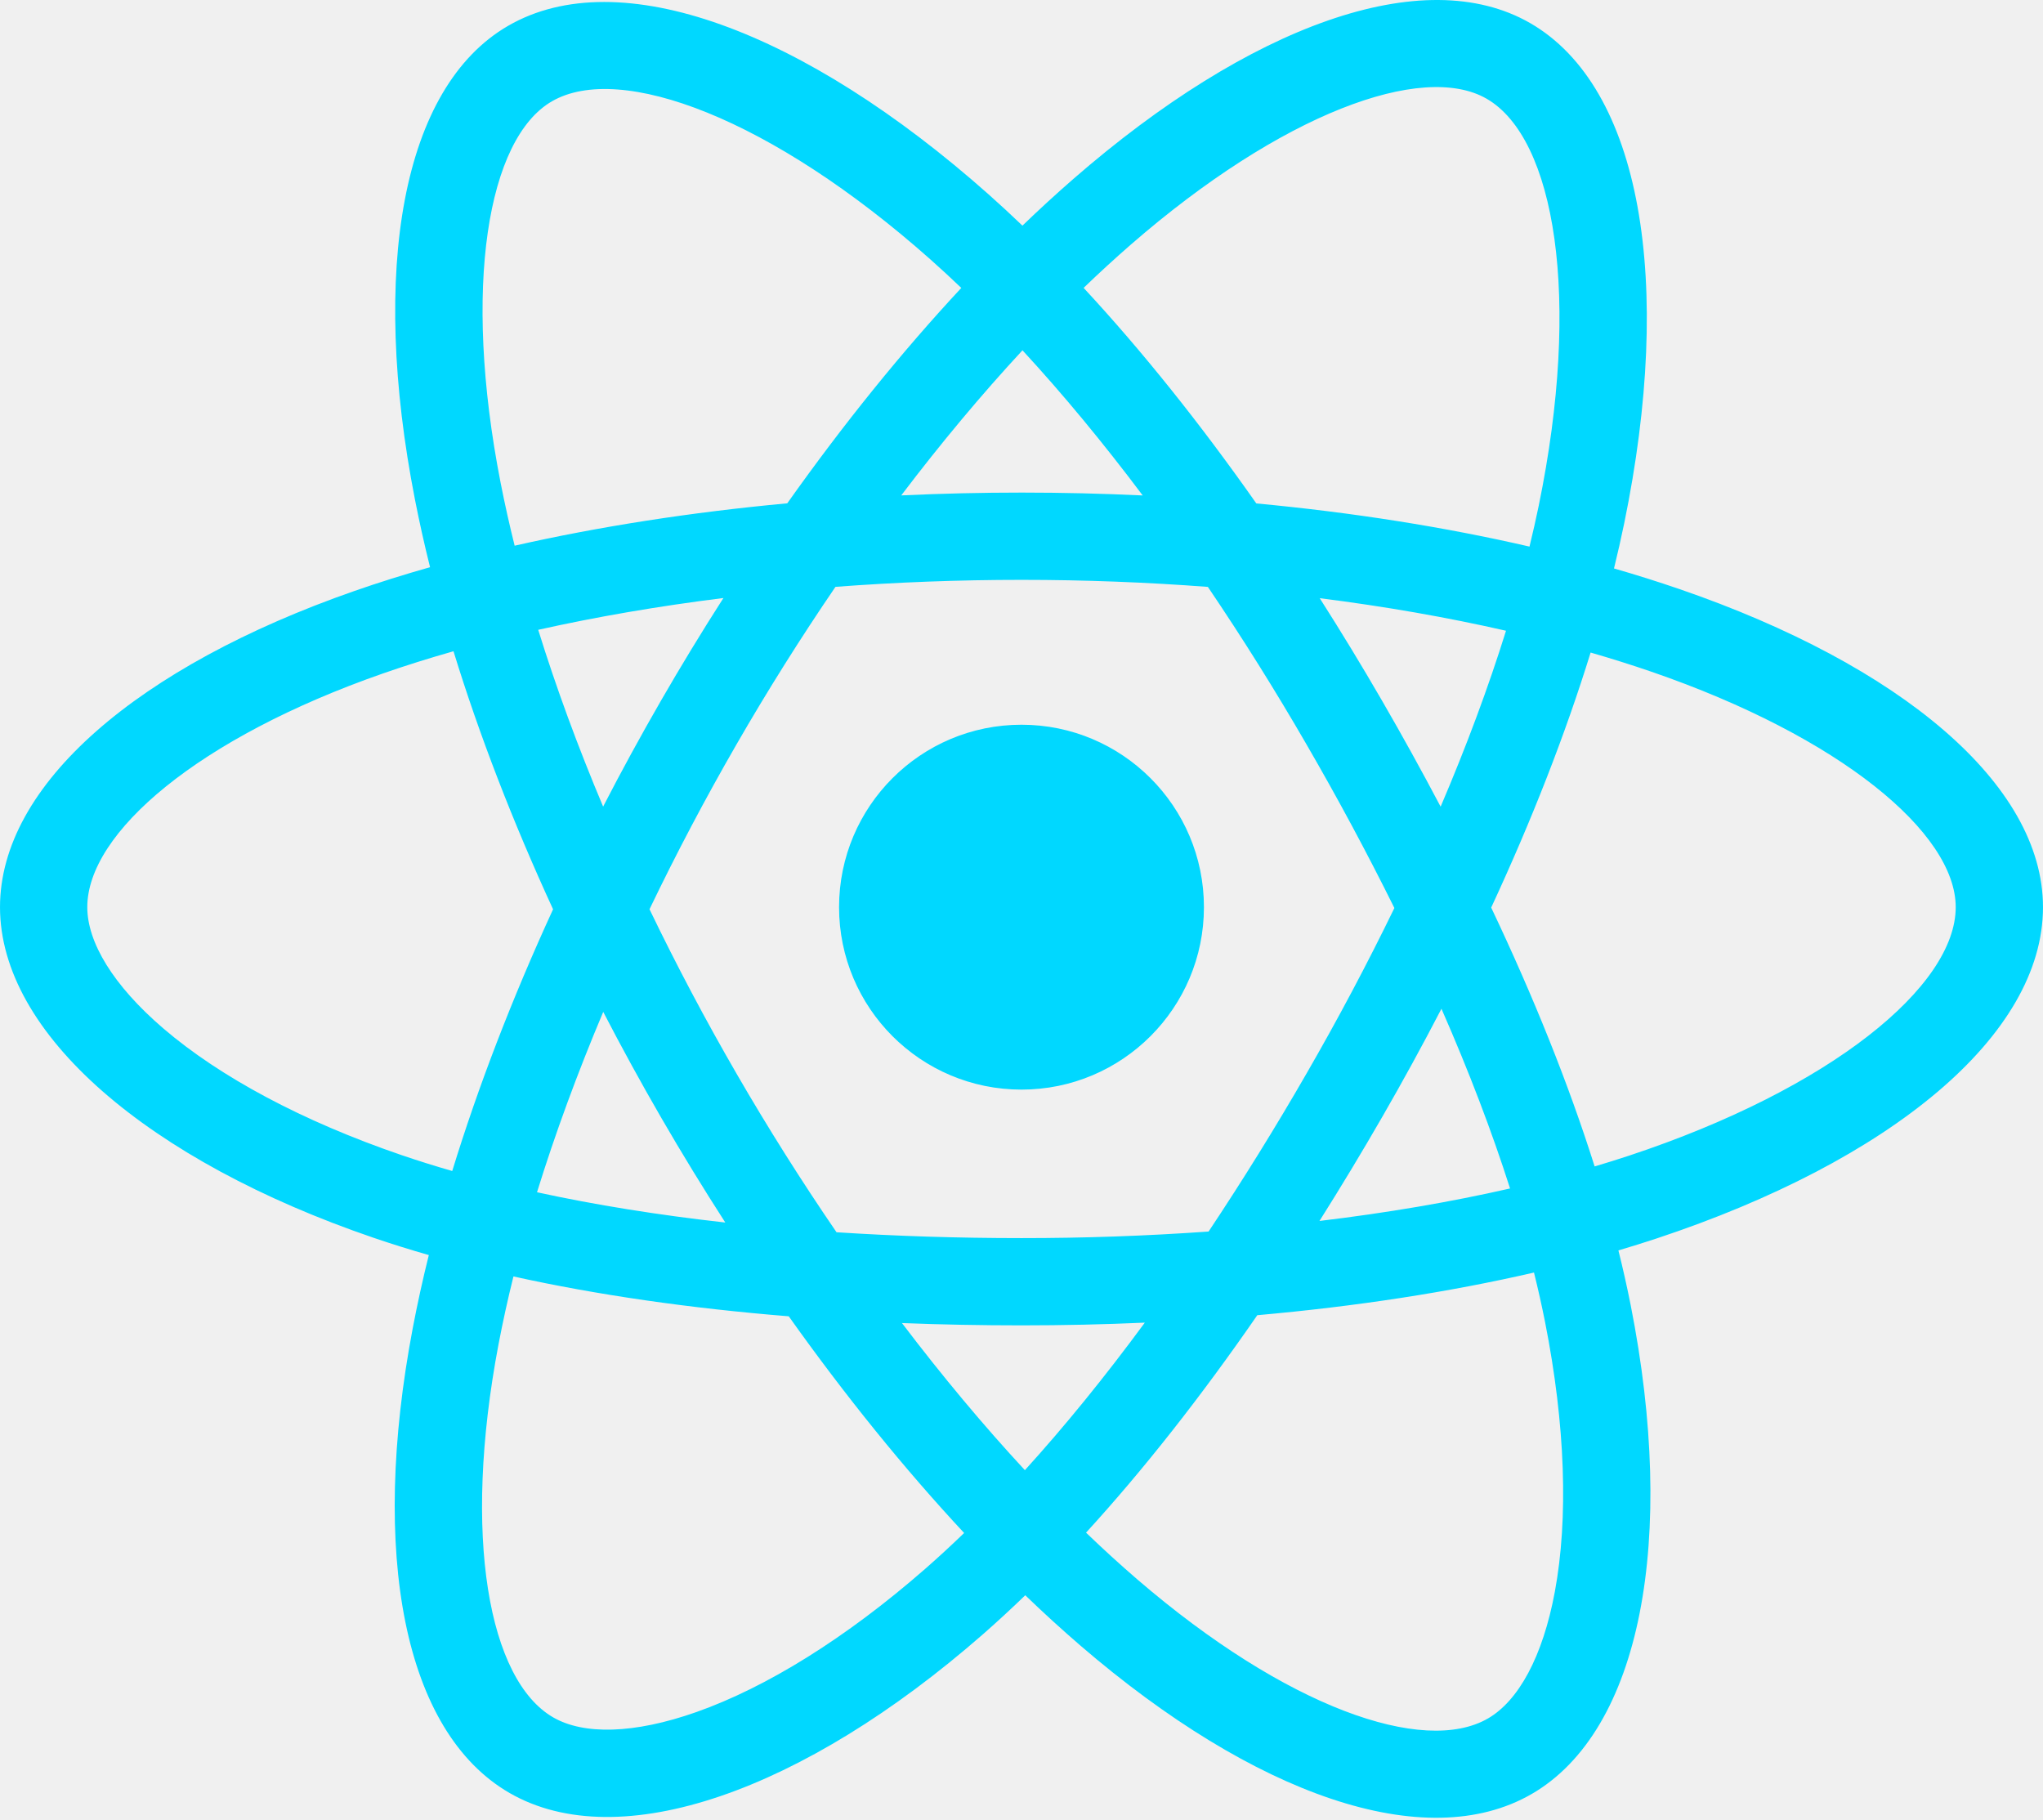
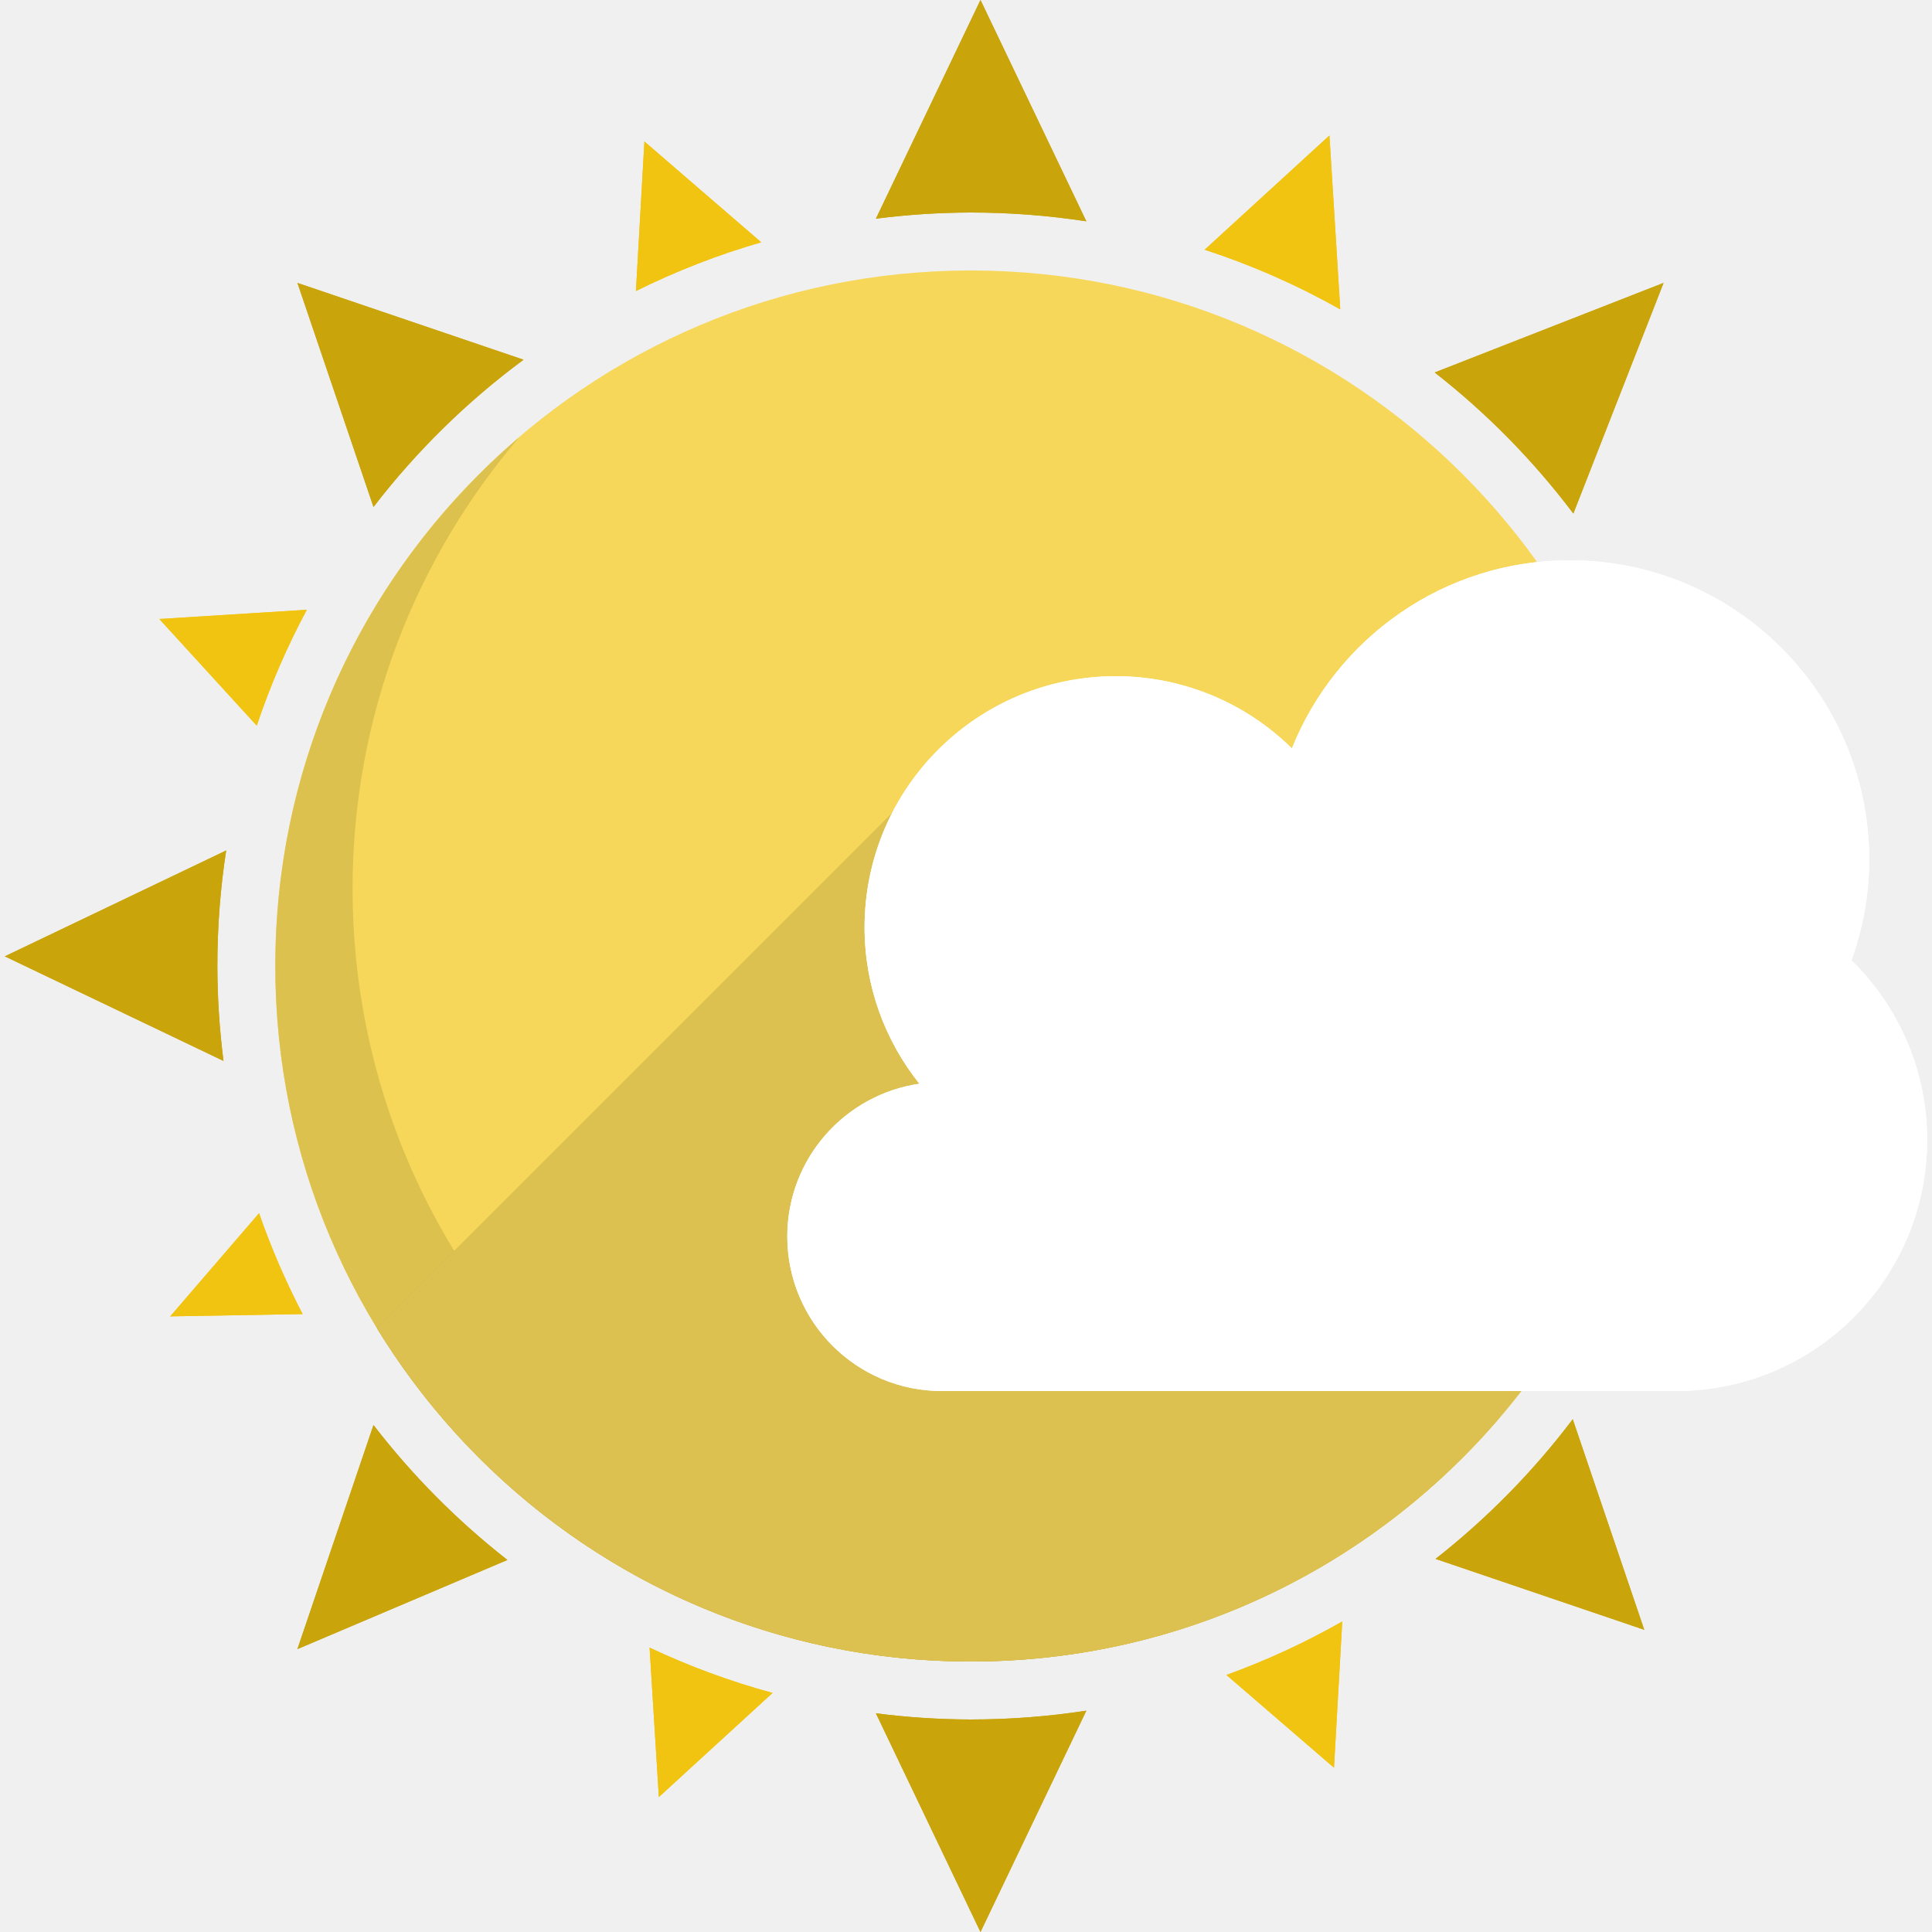
- <svg xmlns="http://www.w3.org/2000/svg" aria-hidden="true" role="img" class="iconify iconify--logos" width="35.93" height="32" preserveAspectRatio="xMidYMid meet" viewBox="0 0 256 228">
-   <path fill="#00D8FF" d="M210.483 73.824a171.49 171.49 0 0 0-8.24-2.597c.465-1.9.893-3.777 1.273-5.621c6.238-30.281 2.16-54.676-11.769-62.708c-13.355-7.7-35.196.329-57.254 19.526a171.23 171.23 0 0 0-6.375 5.848a155.866 155.866 0 0 0-4.241-3.917C100.759 3.829 77.587-4.822 63.673 3.233C50.33 10.957 46.379 33.89 51.995 62.588a170.974 170.974 0 0 0 1.892 8.48c-3.28.932-6.445 1.924-9.474 2.98C17.309 83.498 0 98.307 0 113.668c0 15.865 18.582 31.778 46.812 41.427a145.52 145.52 0 0 0 6.921 2.165a167.467 167.467 0 0 0-2.01 9.138c-5.354 28.2-1.173 50.591 12.134 58.266c13.744 7.926 36.812-.22 59.273-19.855a145.567 145.567 0 0 0 5.342-4.923a168.064 168.064 0 0 0 6.92 6.314c21.758 18.722 43.246 26.282 56.54 18.586c13.731-7.949 18.194-32.003 12.4-61.268a145.016 145.016 0 0 0-1.535-6.842c1.62-.48 3.21-.974 4.76-1.488c29.348-9.723 48.443-25.443 48.443-41.52c0-15.417-17.868-30.326-45.517-39.844Zm-6.365 70.984c-1.4.463-2.836.91-4.3 1.345c-3.24-10.257-7.612-21.163-12.963-32.432c5.106-11 9.31-21.767 12.459-31.957c2.619.758 5.16 1.557 7.61 2.4c23.69 8.156 38.14 20.213 38.14 29.504c0 9.896-15.606 22.743-40.946 31.14Zm-10.514 20.834c2.562 12.94 2.927 24.64 1.23 33.787c-1.524 8.219-4.59 13.698-8.382 15.893c-8.067 4.67-25.32-1.4-43.927-17.412a156.726 156.726 0 0 1-6.437-5.87c7.214-7.889 14.423-17.06 21.459-27.246c12.376-1.098 24.068-2.894 34.671-5.345a134.17 134.17 0 0 1 1.386 6.193ZM87.276 214.515c-7.882 2.783-14.16 2.863-17.955.675c-8.075-4.657-11.432-22.636-6.853-46.752a156.923 156.923 0 0 1 1.869-8.499c10.486 2.32 22.093 3.988 34.498 4.994c7.084 9.967 14.501 19.128 21.976 27.15a134.668 134.668 0 0 1-4.877 4.492c-9.933 8.682-19.886 14.842-28.658 17.94ZM50.35 144.747c-12.483-4.267-22.792-9.812-29.858-15.863c-6.35-5.437-9.555-10.836-9.555-15.216c0-9.322 13.897-21.212 37.076-29.293c2.813-.98 5.757-1.905 8.812-2.773c3.204 10.42 7.406 21.315 12.477 32.332c-5.137 11.18-9.399 22.249-12.634 32.792a134.718 134.718 0 0 1-6.318-1.979Zm12.378-84.26c-4.811-24.587-1.616-43.134 6.425-47.789c8.564-4.958 27.502 2.111 47.463 19.835a144.318 144.318 0 0 1 3.841 3.545c-7.438 7.987-14.787 17.08-21.808 26.988c-12.04 1.116-23.565 2.908-34.161 5.309a160.342 160.342 0 0 1-1.76-7.887Zm110.427 27.268a347.8 347.8 0 0 0-7.785-12.803c8.168 1.033 15.994 2.404 23.343 4.08c-2.206 7.072-4.956 14.465-8.193 22.045a381.151 381.151 0 0 0-7.365-13.322Zm-45.032-43.861c5.044 5.465 10.096 11.566 15.065 18.186a322.04 322.04 0 0 0-30.257-.006c4.974-6.559 10.069-12.652 15.192-18.18ZM82.802 87.83a323.167 323.167 0 0 0-7.227 13.238c-3.184-7.553-5.909-14.98-8.134-22.152c7.304-1.634 15.093-2.97 23.209-3.984a321.524 321.524 0 0 0-7.848 12.897Zm8.081 65.352c-8.385-.936-16.291-2.203-23.593-3.793c2.26-7.3 5.045-14.885 8.298-22.6a321.187 321.187 0 0 0 7.257 13.246c2.594 4.48 5.28 8.868 8.038 13.147Zm37.542 31.03c-5.184-5.592-10.354-11.779-15.403-18.433c4.902.192 9.899.29 14.978.29c5.218 0 10.376-.117 15.453-.343c-4.985 6.774-10.018 12.97-15.028 18.486Zm52.198-57.817c3.422 7.8 6.306 15.345 8.596 22.52c-7.422 1.694-15.436 3.058-23.88 4.071a382.417 382.417 0 0 0 7.859-13.026a347.403 347.403 0 0 0 7.425-13.565Zm-16.898 8.101a358.557 358.557 0 0 1-12.281 19.815a329.4 329.4 0 0 1-23.444.823c-7.967 0-15.716-.248-23.178-.732a310.202 310.202 0 0 1-12.513-19.846h.001a307.41 307.41 0 0 1-10.923-20.627a310.278 310.278 0 0 1 10.89-20.637l-.001.001a307.318 307.318 0 0 1 12.413-19.761c7.613-.576 15.42-.876 23.31-.876H128c7.926 0 15.743.303 23.354.883a329.357 329.357 0 0 1 12.335 19.695a358.489 358.489 0 0 1 11.036 20.54a329.472 329.472 0 0 1-11 20.722Zm22.56-122.124c8.572 4.944 11.906 24.881 6.52 51.026c-.344 1.668-.73 3.367-1.15 5.09c-10.622-2.452-22.155-4.275-34.23-5.408c-7.034-10.017-14.323-19.124-21.64-27.008a160.789 160.789 0 0 1 5.888-5.4c18.9-16.447 36.564-22.941 44.612-18.3ZM128 90.808c12.625 0 22.86 10.235 22.86 22.86s-10.235 22.86-22.86 22.86s-22.86-10.235-22.86-22.86s10.235-22.86 22.86-22.86Z" />
+ <svg xmlns="http://www.w3.org/2000/svg" xmlns:xlink="http://www.w3.org/1999/xlink" width="800px" height="800px" viewBox="-0.25 0 100 100">
+   <path fill="#CAA40B" d="M45.087 11.319A39.22 39.22 0 0 1 50 11c2.033 0 4.029.156 5.979.456L50.5 0l-5.413 11.319zM0 49.5l11.318 5.413A39.221 39.221 0 0 1 11 50c0-2.033.156-4.03.456-5.979L0 49.5zm19.082-23.26a39.189 39.189 0 0 1 7.766-7.621l-11.703-3.976 3.937 11.597zm62.104.34l4.67-11.937-11.846 4.636a39.282 39.282 0 0 1 7.176 7.301zm-7.133 54.108l10.803 3.669-3.701-10.897a39.325 39.325 0 0 1-7.102 7.228zM19.082 73.76l-3.938 11.597 10.869-4.614a39.39 39.39 0 0 1-6.931-6.983zm26.005 14.921L50.5 100l5.479-11.456c-1.95.3-3.946.456-5.979.456a39.22 39.22 0 0 1-4.913-.319z" />
+   <path fill="#CAA40B" d="M45.087 11.319A39.22 39.22 0 0 1 50 11c2.033 0 4.029.156 5.979.456L50.5 0l-5.413 11.319zM0 49.5l11.318 5.413A39.221 39.221 0 0 1 11 50c0-2.033.156-4.03.456-5.979L0 49.5zm19.082-23.26a39.189 39.189 0 0 1 7.766-7.621l-11.703-3.976 3.937 11.597zm62.104.34l4.67-11.937-11.846 4.636a39.282 39.282 0 0 1 7.176 7.301zm-7.133 54.108l10.803 3.669-3.701-10.897a39.325 39.325 0 0 1-7.102 7.228zM19.082 73.76l-3.938 11.597 10.869-4.614a39.39 39.39 0 0 1-6.931-6.983zm26.005 14.921L50.5 100l5.479-11.456c-1.95.3-3.946.456-5.979.456a39.22 39.22 0 0 1-4.913-.319z" />
+   <path fill="#F1C411" d="M33.104 7.324l-.438 7.739a38.623 38.623 0 0 1 6.484-2.522l-6.046-5.217zM13.039 37.559a38.697 38.697 0 0 1 2.591-5.997l-7.634.477 5.043 5.52zM68.561 7.014l-6.457 5.911a38.767 38.767 0 0 1 7.018 3.088l-.561-8.999zm-60 61.121l6.852-.12a38.847 38.847 0 0 1-2.254-5.22l-4.598 5.34zm25.291 24.879l5.885-5.388a38.709 38.709 0 0 1-6.365-2.346l.48 7.734zm34.945-1.518l.428-7.568a38.73 38.73 0 0 1-5.994 2.768l5.566 4.8z" />
+   <path fill="#F1C411" d="M33.104 7.324l-.438 7.739a38.623 38.623 0 0 1 6.484-2.522l-6.046-5.217zM13.039 37.559a38.697 38.697 0 0 1 2.591-5.997l-7.634.477 5.043 5.52zM68.561 7.014l-6.457 5.911a38.767 38.767 0 0 1 7.018 3.088l-.561-8.999zm-60 61.121l6.852-.12a38.847 38.847 0 0 1-2.254-5.22l-4.598 5.34zm25.291 24.879l5.885-5.388a38.709 38.709 0 0 1-6.365-2.346l.48 7.734zm34.945-1.518l.428-7.568a38.73 38.73 0 0 1-5.994 2.768l5.566 4.8z" />
+   <path fill="#F6D759" d="M50 14c19.882 0 36 16.117 36 36 0 19.882-16.118 36-36 36-19.883 0-36-16.118-36-36 0-19.883 16.117-36 36-36z" />
+   <path fill="#DDC14E" d="M54 82c-19.882 0-36-16.118-36-36 0-8.923 3.253-17.081 8.629-23.371C18.902 29.232 14 39.041 14 50c0 19.882 16.118 36 36 36 10.973 0 20.781-4.917 27.387-12.655C71.094 78.732 62.934 82 54 82z" />
+   <path fill="#C5AE47" d="M77.387 73.345C71.094 78.733 62.934 82 53.999 82c-13.017 0-24.417-6.909-30.741-17.259l-4 4C25.582 79.091 36.982 86 49.999 86c10.972 0 20.782-4.917 27.388-12.655z" />
+   <defs>
+     <circle id="a" cx="50" cy="50" r="36" />
+   </defs>
+   <clipPath id="b">
+     <use xlink:href="#a" overflow="visible" />
+   </clipPath>
+   <path clip-path="url(#b)" fill="#DCC050" d="M47 41L2 86h84V41z" />
+   <path fill="#ffffff" d="M95.584 49.709c.582-1.63.916-3.379.916-5.209C96.5 35.939 89.561 29 81 29c-6.523 0-12.096 4.034-14.382 9.74A12.947 12.947 0 0 0 57.5 35c-7.18 0-13 5.82-13 13 0 3.062 1.064 5.872 2.838 8.094-3.865.564-6.838 3.884-6.838 7.906a8 8 0 0 0 8 8h38c7.18 0 13-5.82 13-13 0-3.643-1.502-6.931-3.916-9.291z" />
+   <path fill="#ffffff" d="M95.584 49.709c.582-1.63.916-3.379.916-5.209C96.5 35.939 89.561 29 81 29c-6.523 0-12.096 4.034-14.382 9.74A12.947 12.947 0 0 0 57.5 35c-7.18 0-13 5.82-13 13 0 3.062 1.064 5.872 2.838 8.094-3.865.564-6.838 3.884-6.838 7.906a8 8 0 0 0 8 8h38c7.18 0 13-5.82 13-13 0-3.643-1.502-6.931-3.916-9.291z" />
</svg>
